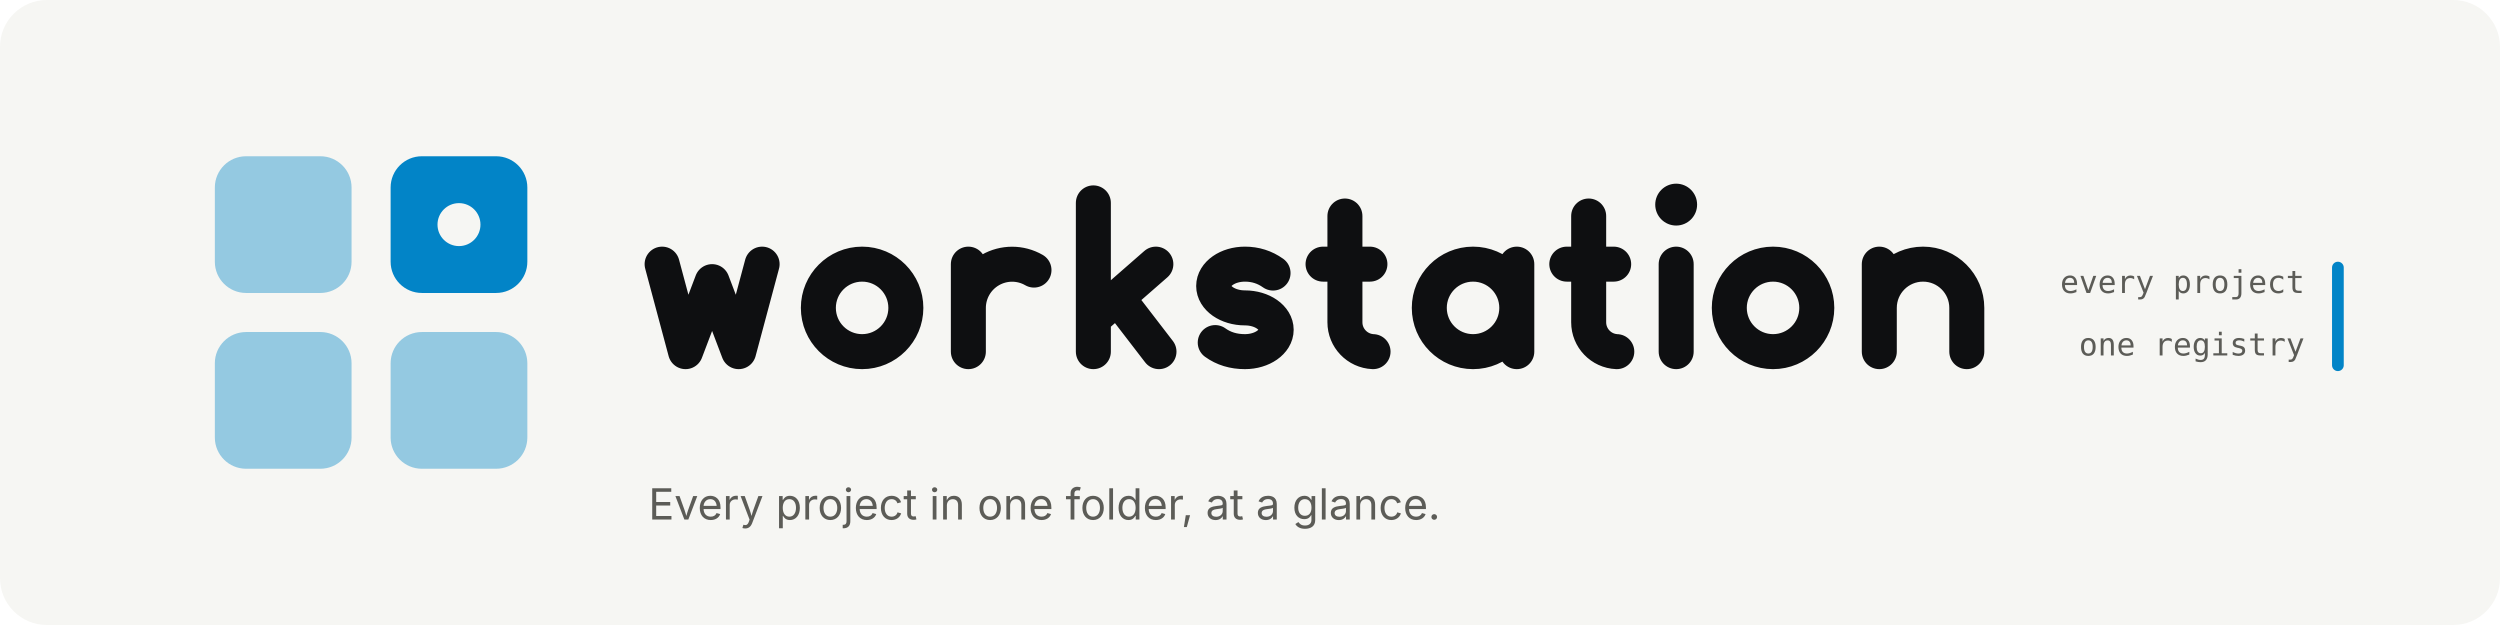
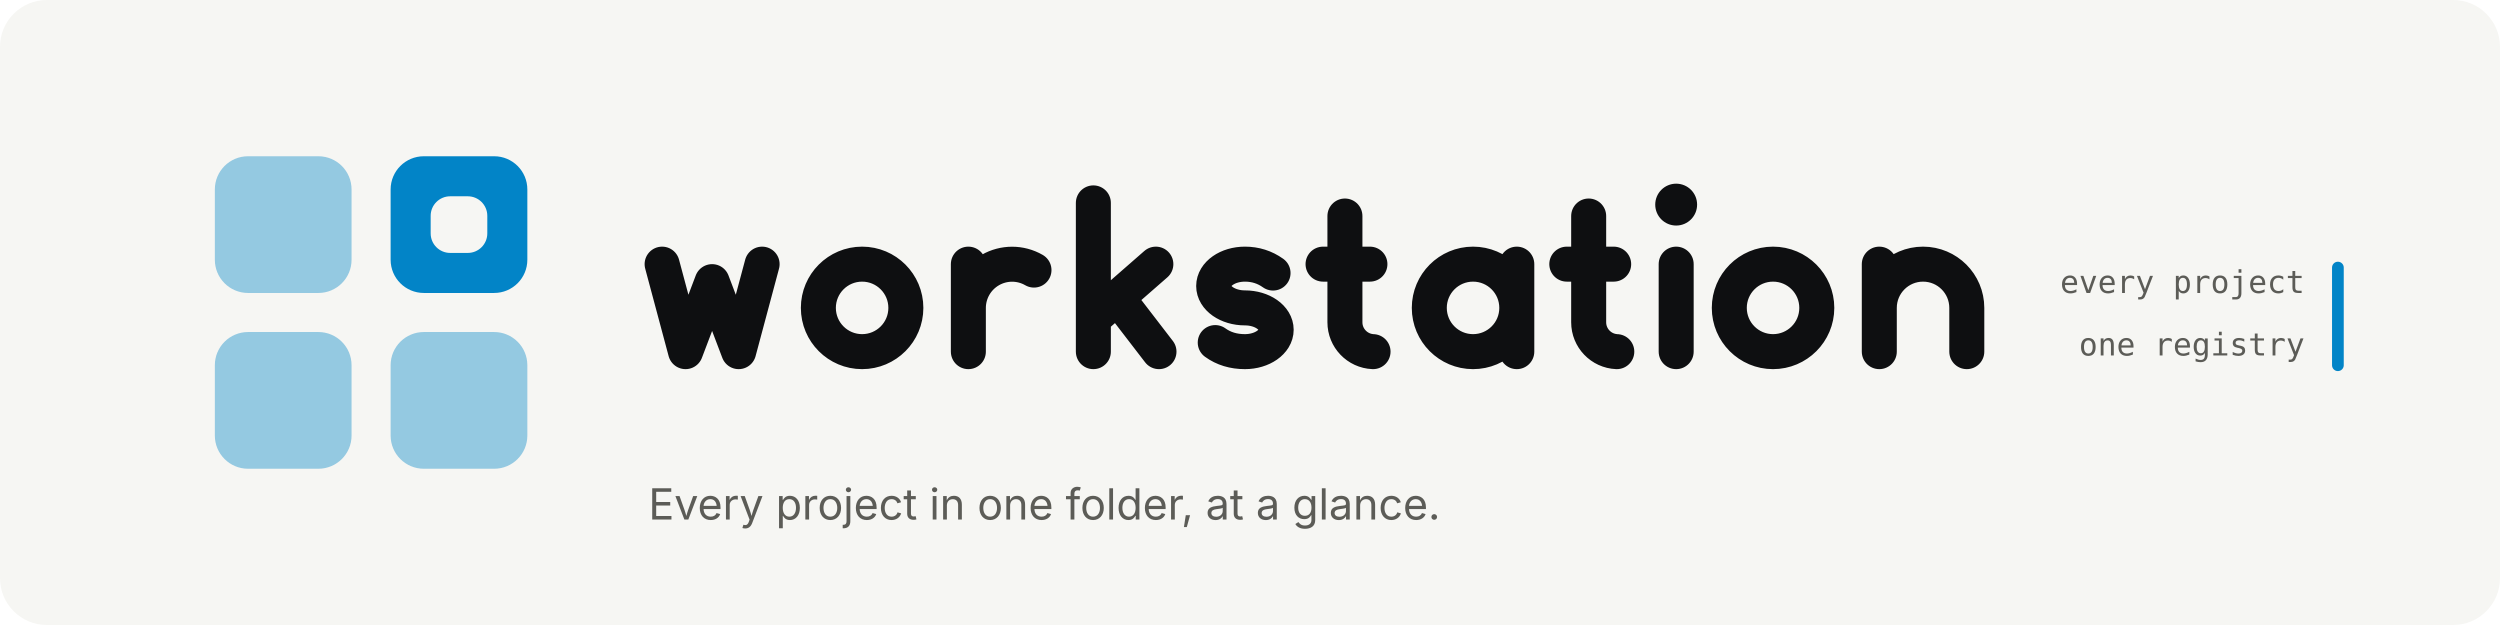
<svg xmlns="http://www.w3.org/2000/svg" width="1280" height="320" viewBox="0 0 1280 320" role="img" aria-labelledby="t d">
  <rect width="1280" height="320" rx="24" fill="#f6f6f3" />
  <g fill="#0284c7">
-     <rect x="110" y="80" width="70" height="70" rx="16" fill-opacity="0.4" />
-     <rect x="200" y="80" width="70" height="70" rx="16" />
-     <rect x="110" y="170" width="70" height="70" rx="16" fill-opacity="0.4" />
-     <rect x="200" y="170" width="70" height="70" rx="16" fill-opacity="0.4" />
+     <rect x="110" y="80" width="70" height="70" rx="17" fill-opacity="0.4" />
+     <rect x="200" y="80" width="70" height="70" rx="17" />
+     <rect x="110" y="170" width="70" height="70" rx="17" fill-opacity="0.4" />
+     <rect x="200" y="170" width="70" height="70" rx="17" fill-opacity="0.4" />
  </g>
-   <circle cx="235" cy="115" r="11" fill="#f6f6f3" />
+   <rect x="220.5" y="100.5" width="29" height="29" rx="10" fill="#f6f6f3" />
  <g transform="translate(339 43.4) scale(0.8)">
    <path d="M0 114.8L15 170.8L32 126L49 170.8L64 114.8M100 142.8A28 28 0 1 0 156 142.8A28 28 0 1 0 100 142.8ZM196 114.8V170.8M196 142.8A28 28 0 0 1 238 118.6M276 75.6V170.8M316 114.8L278 148M292 137L318 170.8M391 120.5Q383 114.8 373 114.8A20 14 0 0 0 373 142.8A20 14 0 0 1 373 170.8Q362 170.8 354 165M437 84V152A18.8 18.8 0 0 0 455 170.8M423 114.8H453M491 142.8A28 28 0 1 0 547 142.8A28 28 0 1 0 491 142.8ZM547 114.8V170.8M593 84V152A18.8 18.8 0 0 0 611 170.8M579 114.8H609M649 114.8V170.8M683 142.8A28 28 0 1 0 739 142.8A28 28 0 1 0 683 142.8ZM779 114.8V170.8M779 142.8A28 28 0 0 1 835 142.8V170.8" fill="none" stroke="#0e0f11" stroke-width="22.4" stroke-linecap="round" stroke-linejoin="round" />
    <circle cx="649" cy="76.7" r="13.4" fill="#0e0f11" />
  </g>
  <text x="332" y="266" fill="#5c5c57" font-family="'Segoe UI', Inter, 'Helvetica Neue', Helvetica, Arial, sans-serif" font-size="22">Every project in one folder, at a glance.</text>
  <g font-family="'JetBrains Mono', Consolas, Menlo, monospace" font-size="16" fill="#5c5c57" text-anchor="end">
    <text x="1180" y="150">every project</text>
    <text x="1180" y="182">one registry</text>
  </g>
  <rect x="1194" y="134" width="6" height="56" rx="3" fill="#0284c7" />
</svg>
